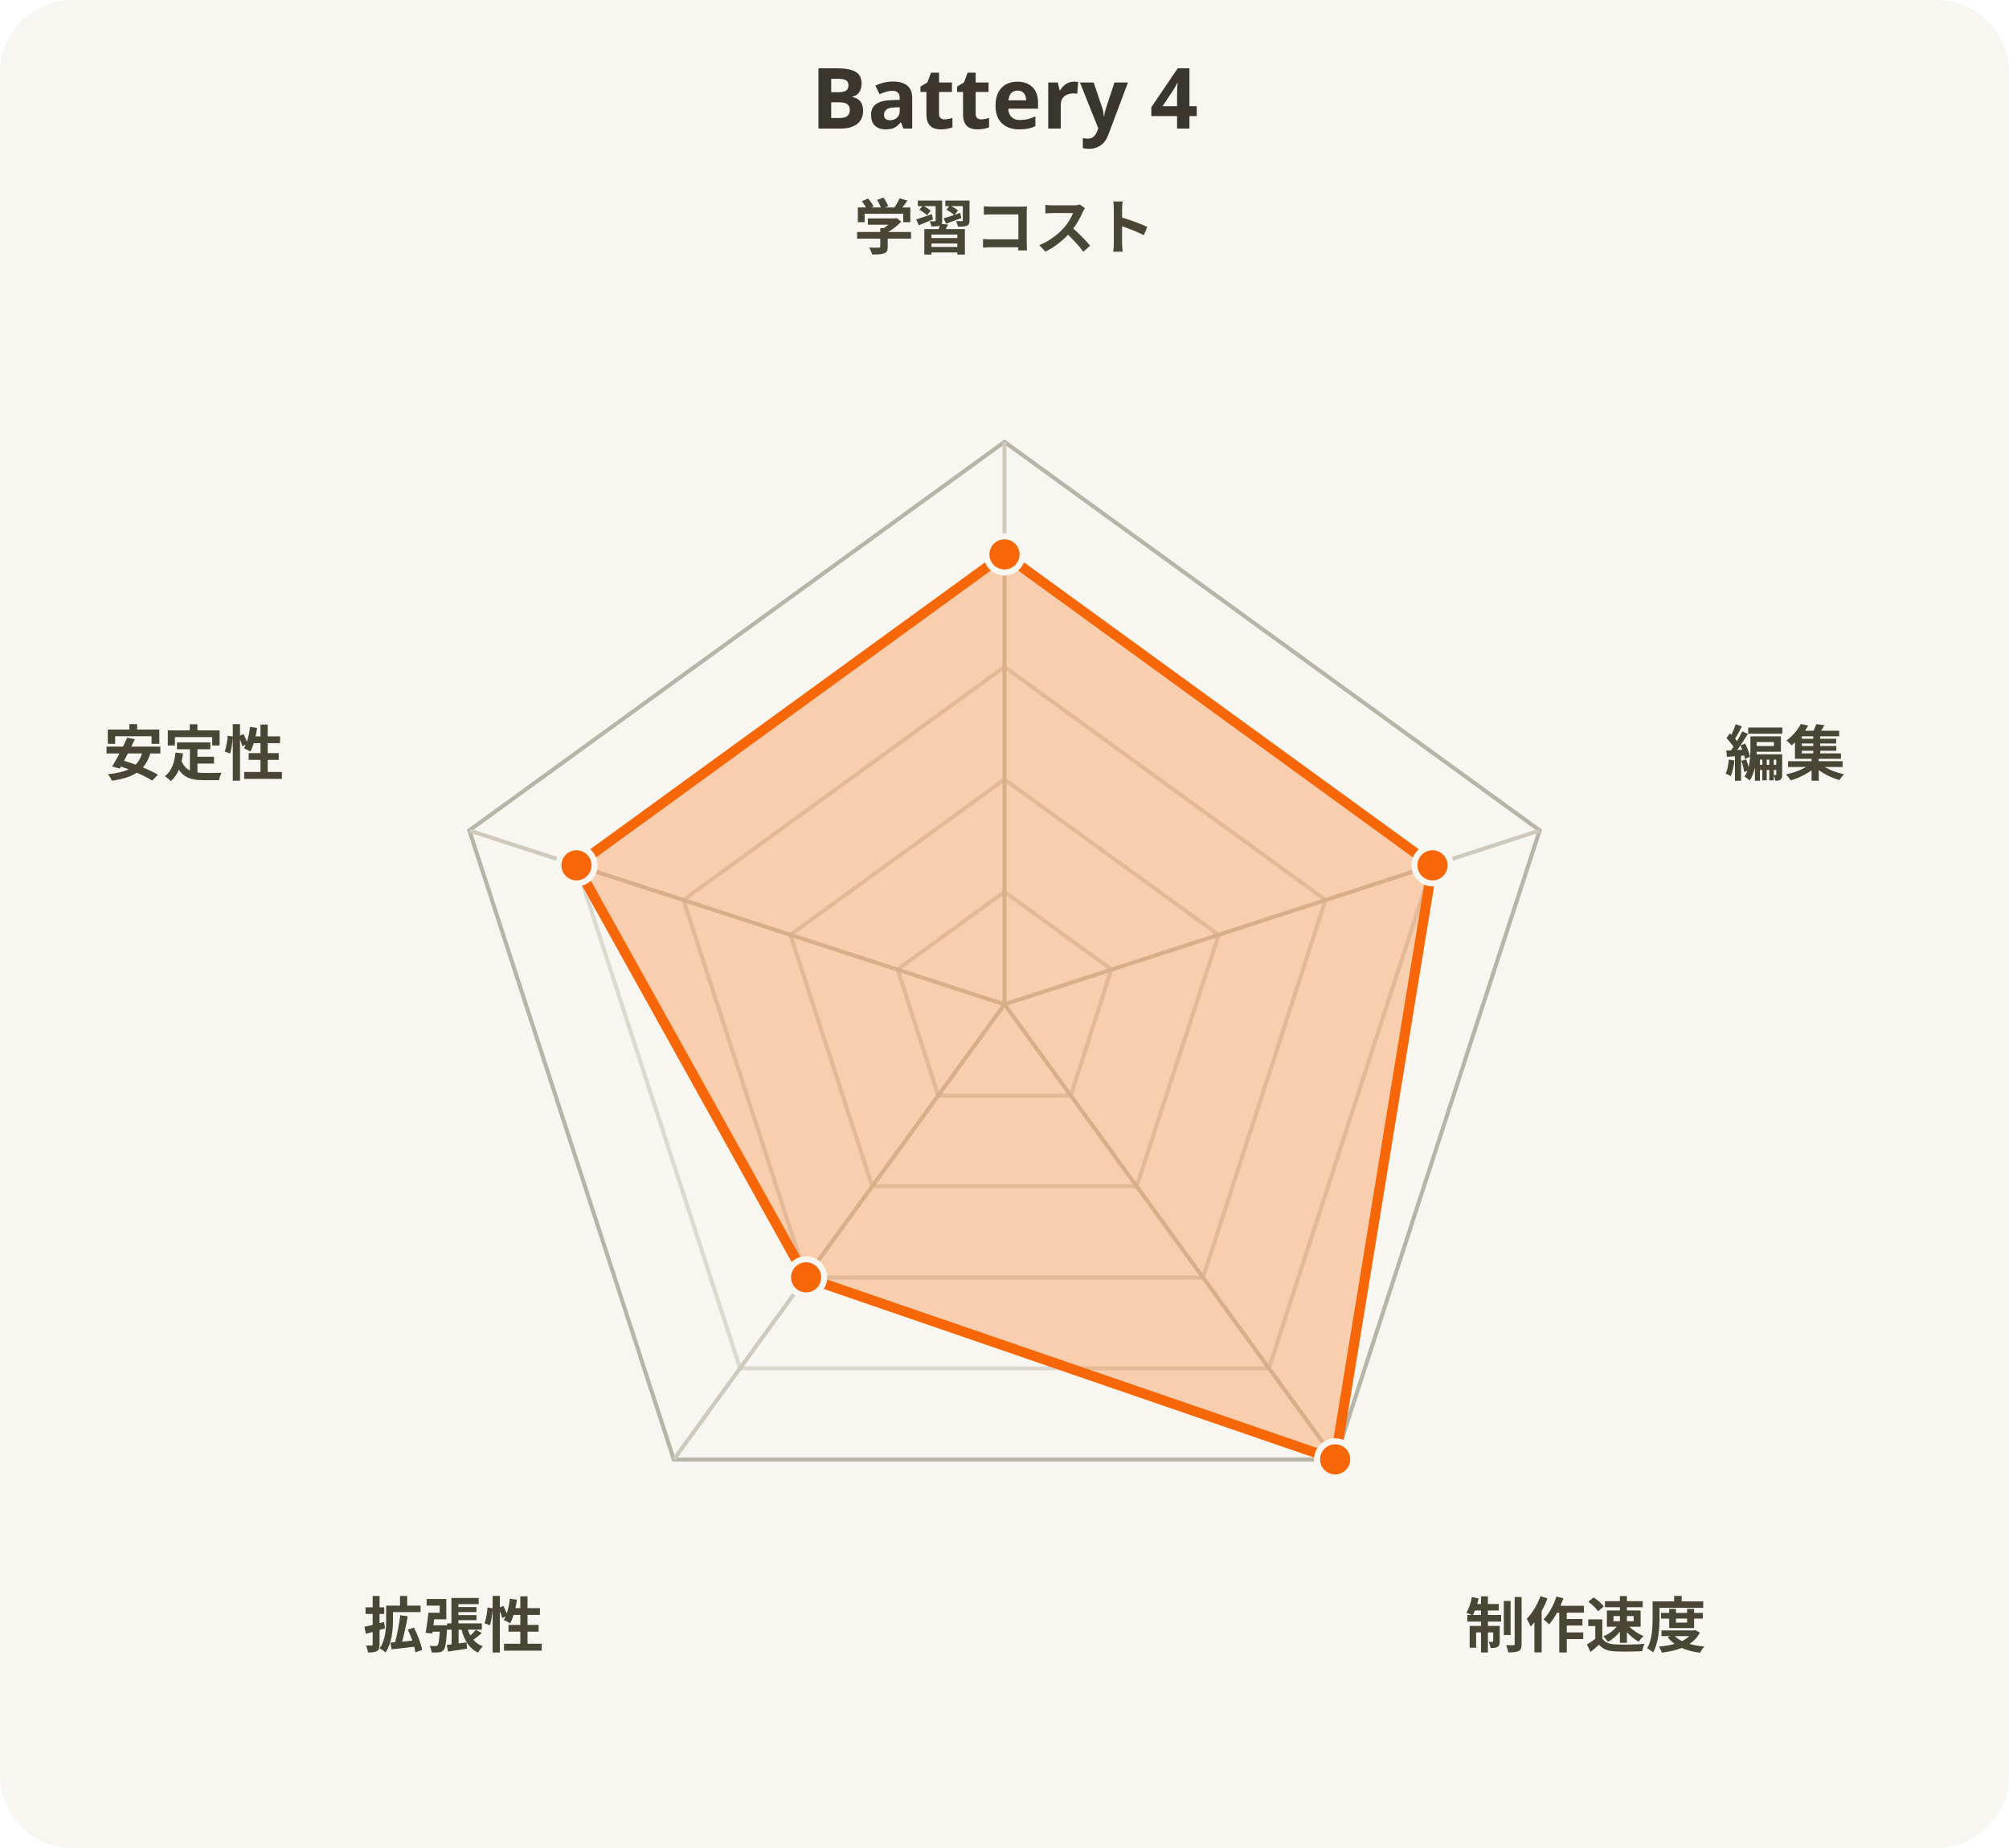
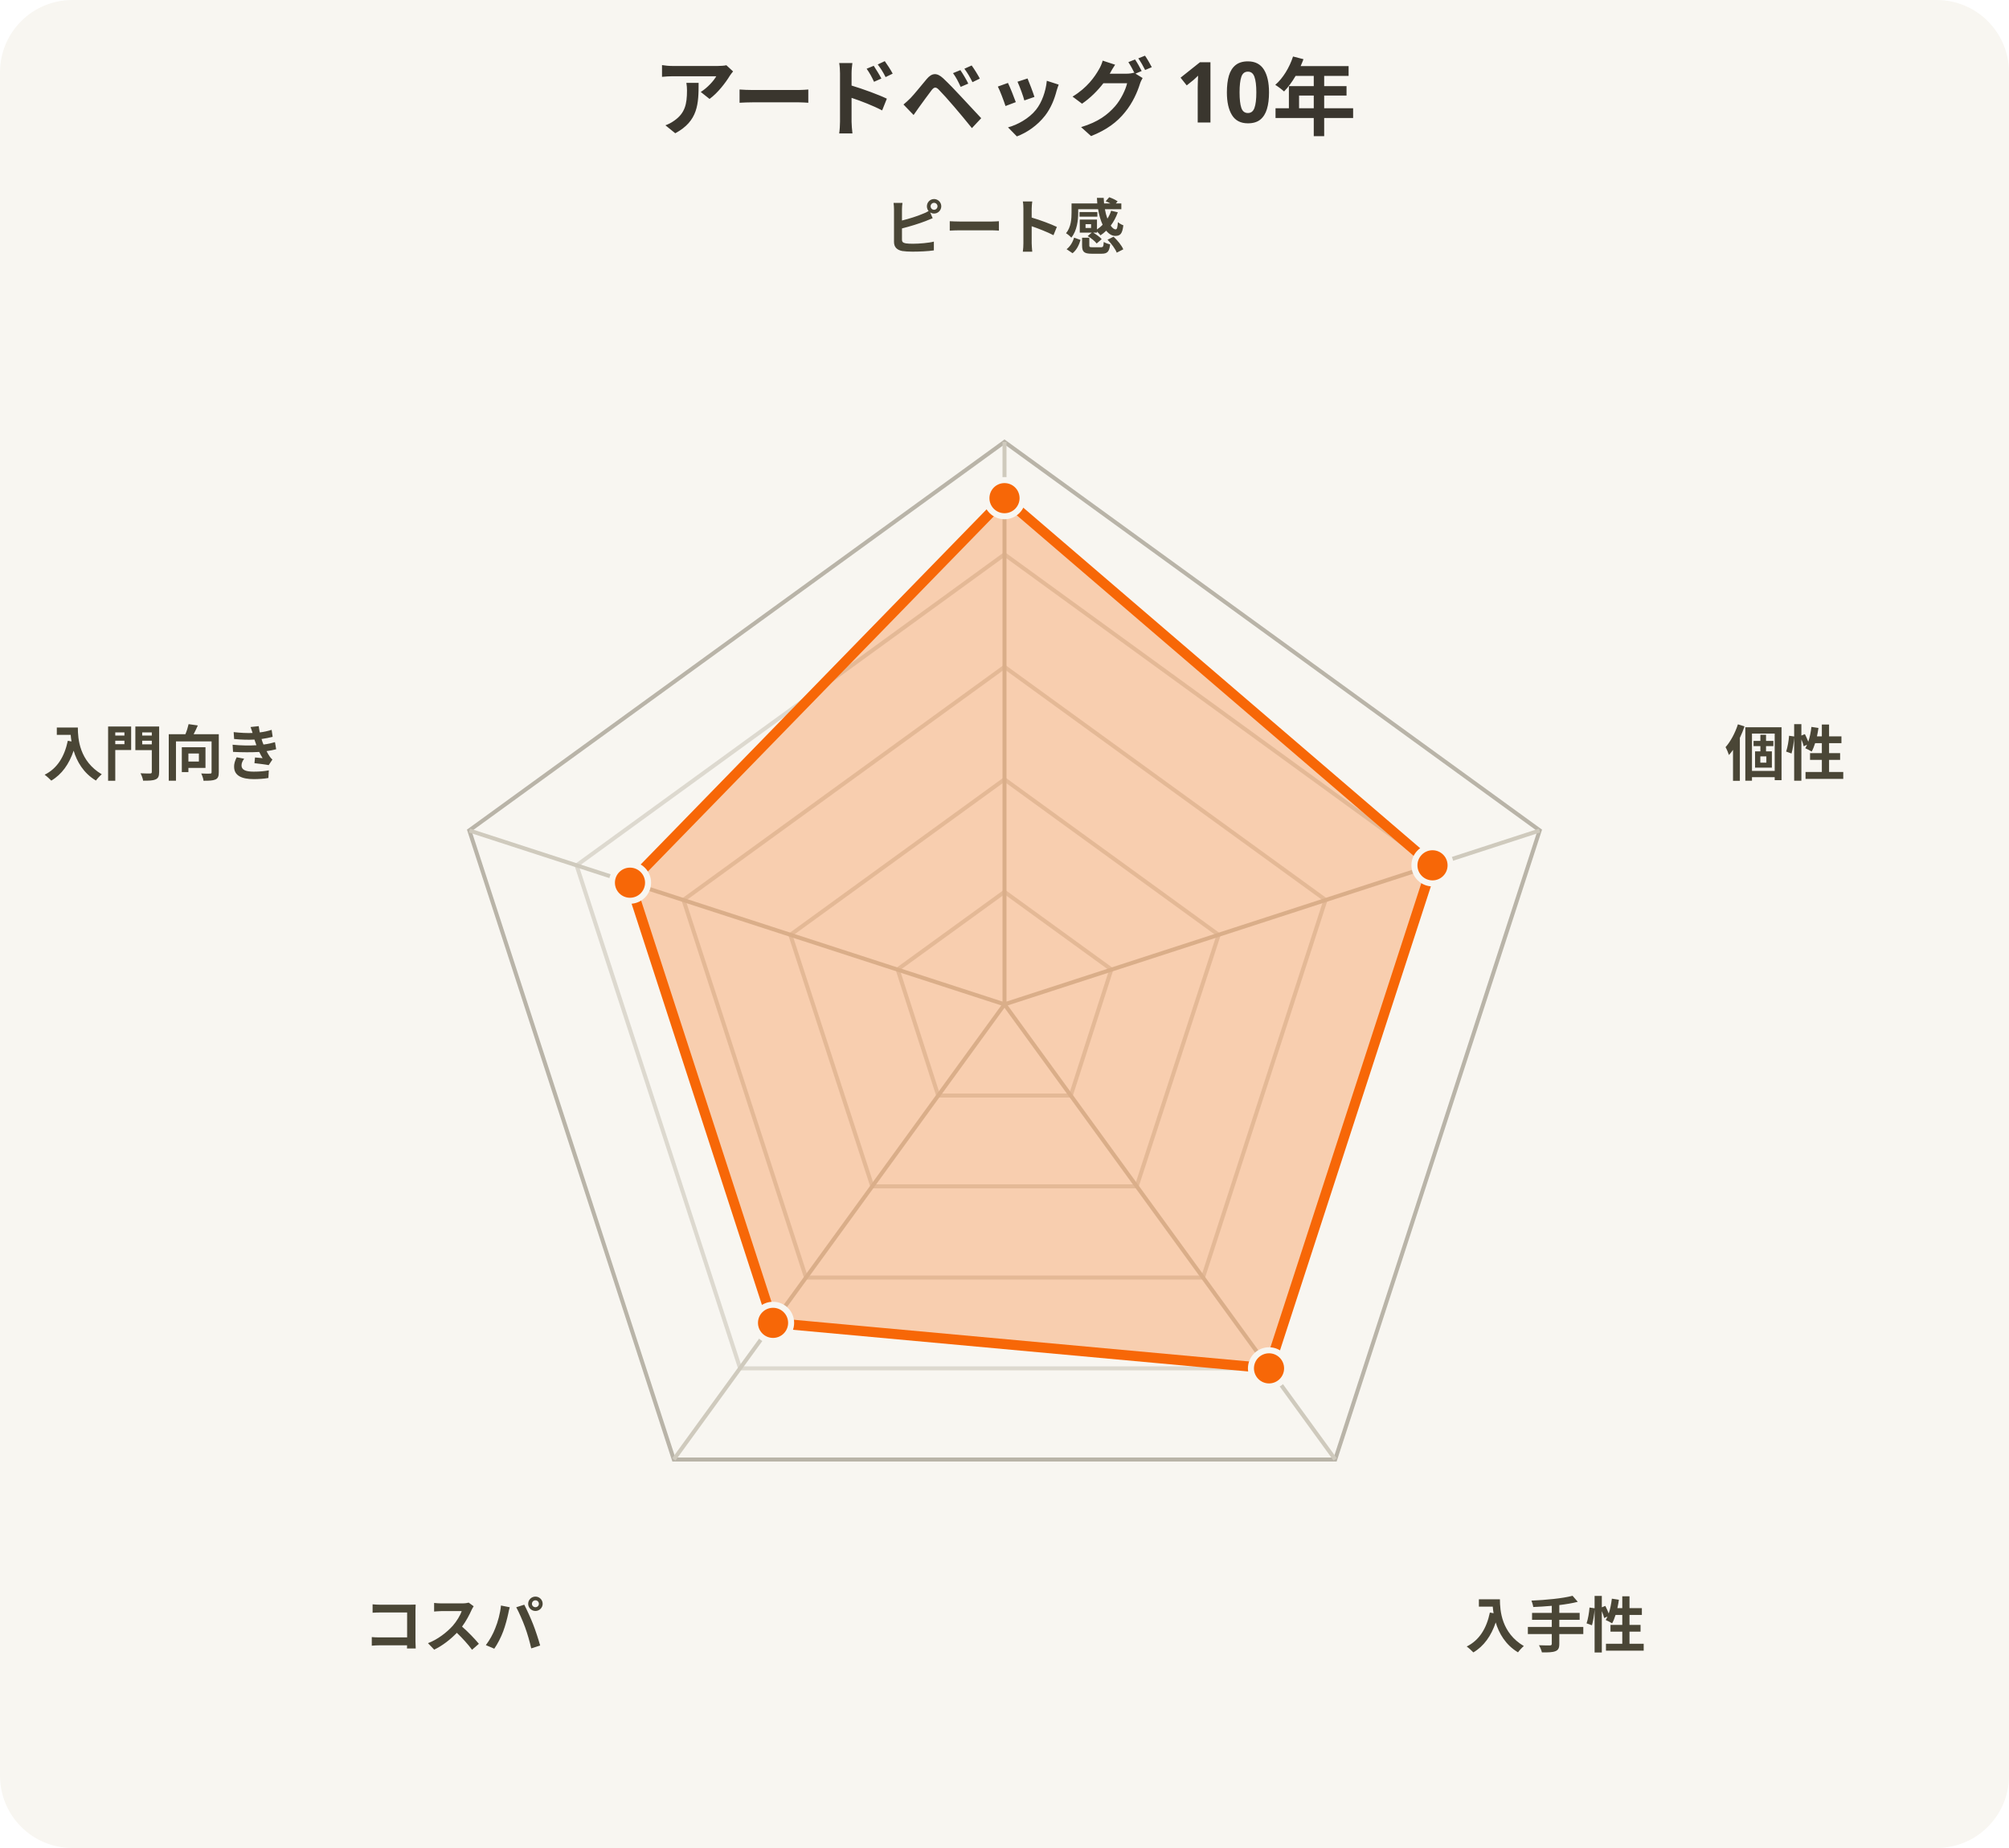
<svg xmlns="http://www.w3.org/2000/svg" viewBox="0 0 500 460" font-family="'Hiragino Sans','Noto Sans JP',sans-serif">
  <rect x="0" y="0" width="500" height="460" rx="18" fill="#F8F6F1" />
-   <text x="250" y="32" text-anchor="middle" font-size="21" font-weight="700" fill="#3A362E">Battery 4</text>
+   <text x="250" y="32" text-anchor="middle" font-size="21" font-weight="700" fill="#3A362E">アードベッグ 10年</text>
  <polygon points="250.0,222.0 276.6,241.3 266.5,272.7 233.5,272.7 223.4,241.3 " fill="none" stroke="#DDD9CF" stroke-width="1" />
  <polygon points="250.0,194.0 303.3,232.7 282.9,295.3 217.1,295.3 196.7,232.7 " fill="none" stroke="#DDD9CF" stroke-width="1" />
  <polygon points="250.0,166.0 329.9,224.0 299.4,318.0 200.6,318.0 170.1,224.0 " fill="none" stroke="#DDD9CF" stroke-width="1" />
  <polygon points="250.0,138.0 356.5,215.4 315.8,340.6 184.2,340.6 143.5,215.4 " fill="none" stroke="#DDD9CF" stroke-width="1" />
  <polygon points="250.0,110.0 383.2,206.7 332.3,363.3 167.7,363.3 116.8,206.7 " fill="none" stroke="#B9B4A8" stroke-width="1" />
  <line x1="250" y1="250" x2="250" y2="110" stroke="#CFCABD" stroke-width="1" />
  <line x1="250" y1="250" x2="383.154" y2="206.74" stroke="#CFCABD" stroke-width="1" />
  <line x1="250" y1="250" x2="332.292" y2="363.26" stroke="#CFCABD" stroke-width="1" />
  <line x1="250" y1="250" x2="167.708" y2="363.26" stroke="#CFCABD" stroke-width="1" />
  <line x1="250" y1="250" x2="116.846" y2="206.74" stroke="#CFCABD" stroke-width="1" />
-   <text x="250" y="62" text-anchor="middle" font-size="15" font-weight="600" fill="#4A4636">学習コスト</text>
-   <text x="429.296" y="192.998" text-anchor="start" font-size="15" font-weight="600" fill="#4A4636">編集</text>
-   <text x="364.628" y="410.002" text-anchor="start" font-size="15" font-weight="600" fill="#4A4636">制作速度</text>
-   <text x="135.372" y="410.002" text-anchor="end" font-size="15" font-weight="600" fill="#4A4636">拡張性</text>
-   <text x="70.704" y="192.998" text-anchor="end" font-size="15" font-weight="600" fill="#4A4636">安定性</text>
-   <polygon points="250.0,138.0 356.5,215.4 332.3,363.3 200.6,318.0 143.5,215.4 " fill="#F76707" fill-opacity="0.28" stroke="#F76707" stroke-width="2.5" stroke-linejoin="round" />
-   <circle cx="250" cy="138" r="4.5" fill="#F76707" stroke="#F8F6F1" stroke-width="1.5" />
+   <text x="250" y="62" text-anchor="middle" font-size="15" font-weight="600" fill="#4A4636">ピート感</text>
+   <text x="429.296" y="192.998" text-anchor="start" font-size="15" font-weight="600" fill="#4A4636">個性</text>
+   <text x="364.628" y="410.002" text-anchor="start" font-size="15" font-weight="600" fill="#4A4636">入手性</text>
+   <text x="135.372" y="410.002" text-anchor="end" font-size="15" font-weight="600" fill="#4A4636">コスパ</text>
+   <text x="70.704" y="192.998" text-anchor="end" font-size="15" font-weight="600" fill="#4A4636">入門向き</text>
+   <polygon points="250.0,124.0 356.5,215.4 315.8,340.6 192.4,329.3 156.8,219.7 " fill="#F76707" fill-opacity="0.28" stroke="#F76707" stroke-width="2.5" stroke-linejoin="round" />
+   <circle cx="250" cy="124" r="4.5" fill="#F76707" stroke="#F8F6F1" stroke-width="1.5" />
  <circle cx="356.523" cy="215.392" r="4.5" fill="#F76707" stroke="#F8F6F1" stroke-width="1.5" />
-   <circle cx="332.292" cy="363.26" r="4.5" fill="#F76707" stroke="#F8F6F1" stroke-width="1.5" />
-   <circle cx="200.625" cy="317.956" r="4.5" fill="#F76707" stroke="#F8F6F1" stroke-width="1.5" />
-   <circle cx="143.477" cy="215.392" r="4.5" fill="#F76707" stroke="#F8F6F1" stroke-width="1.5" />
+   <circle cx="315.834" cy="340.608" r="4.5" fill="#F76707" stroke="#F8F6F1" stroke-width="1.5" />
+   <circle cx="192.396" cy="329.282" r="4.5" fill="#F76707" stroke="#F8F6F1" stroke-width="1.5" />
+   <circle cx="156.792" cy="219.718" r="4.5" fill="#F76707" stroke="#F8F6F1" stroke-width="1.5" />
</svg>
